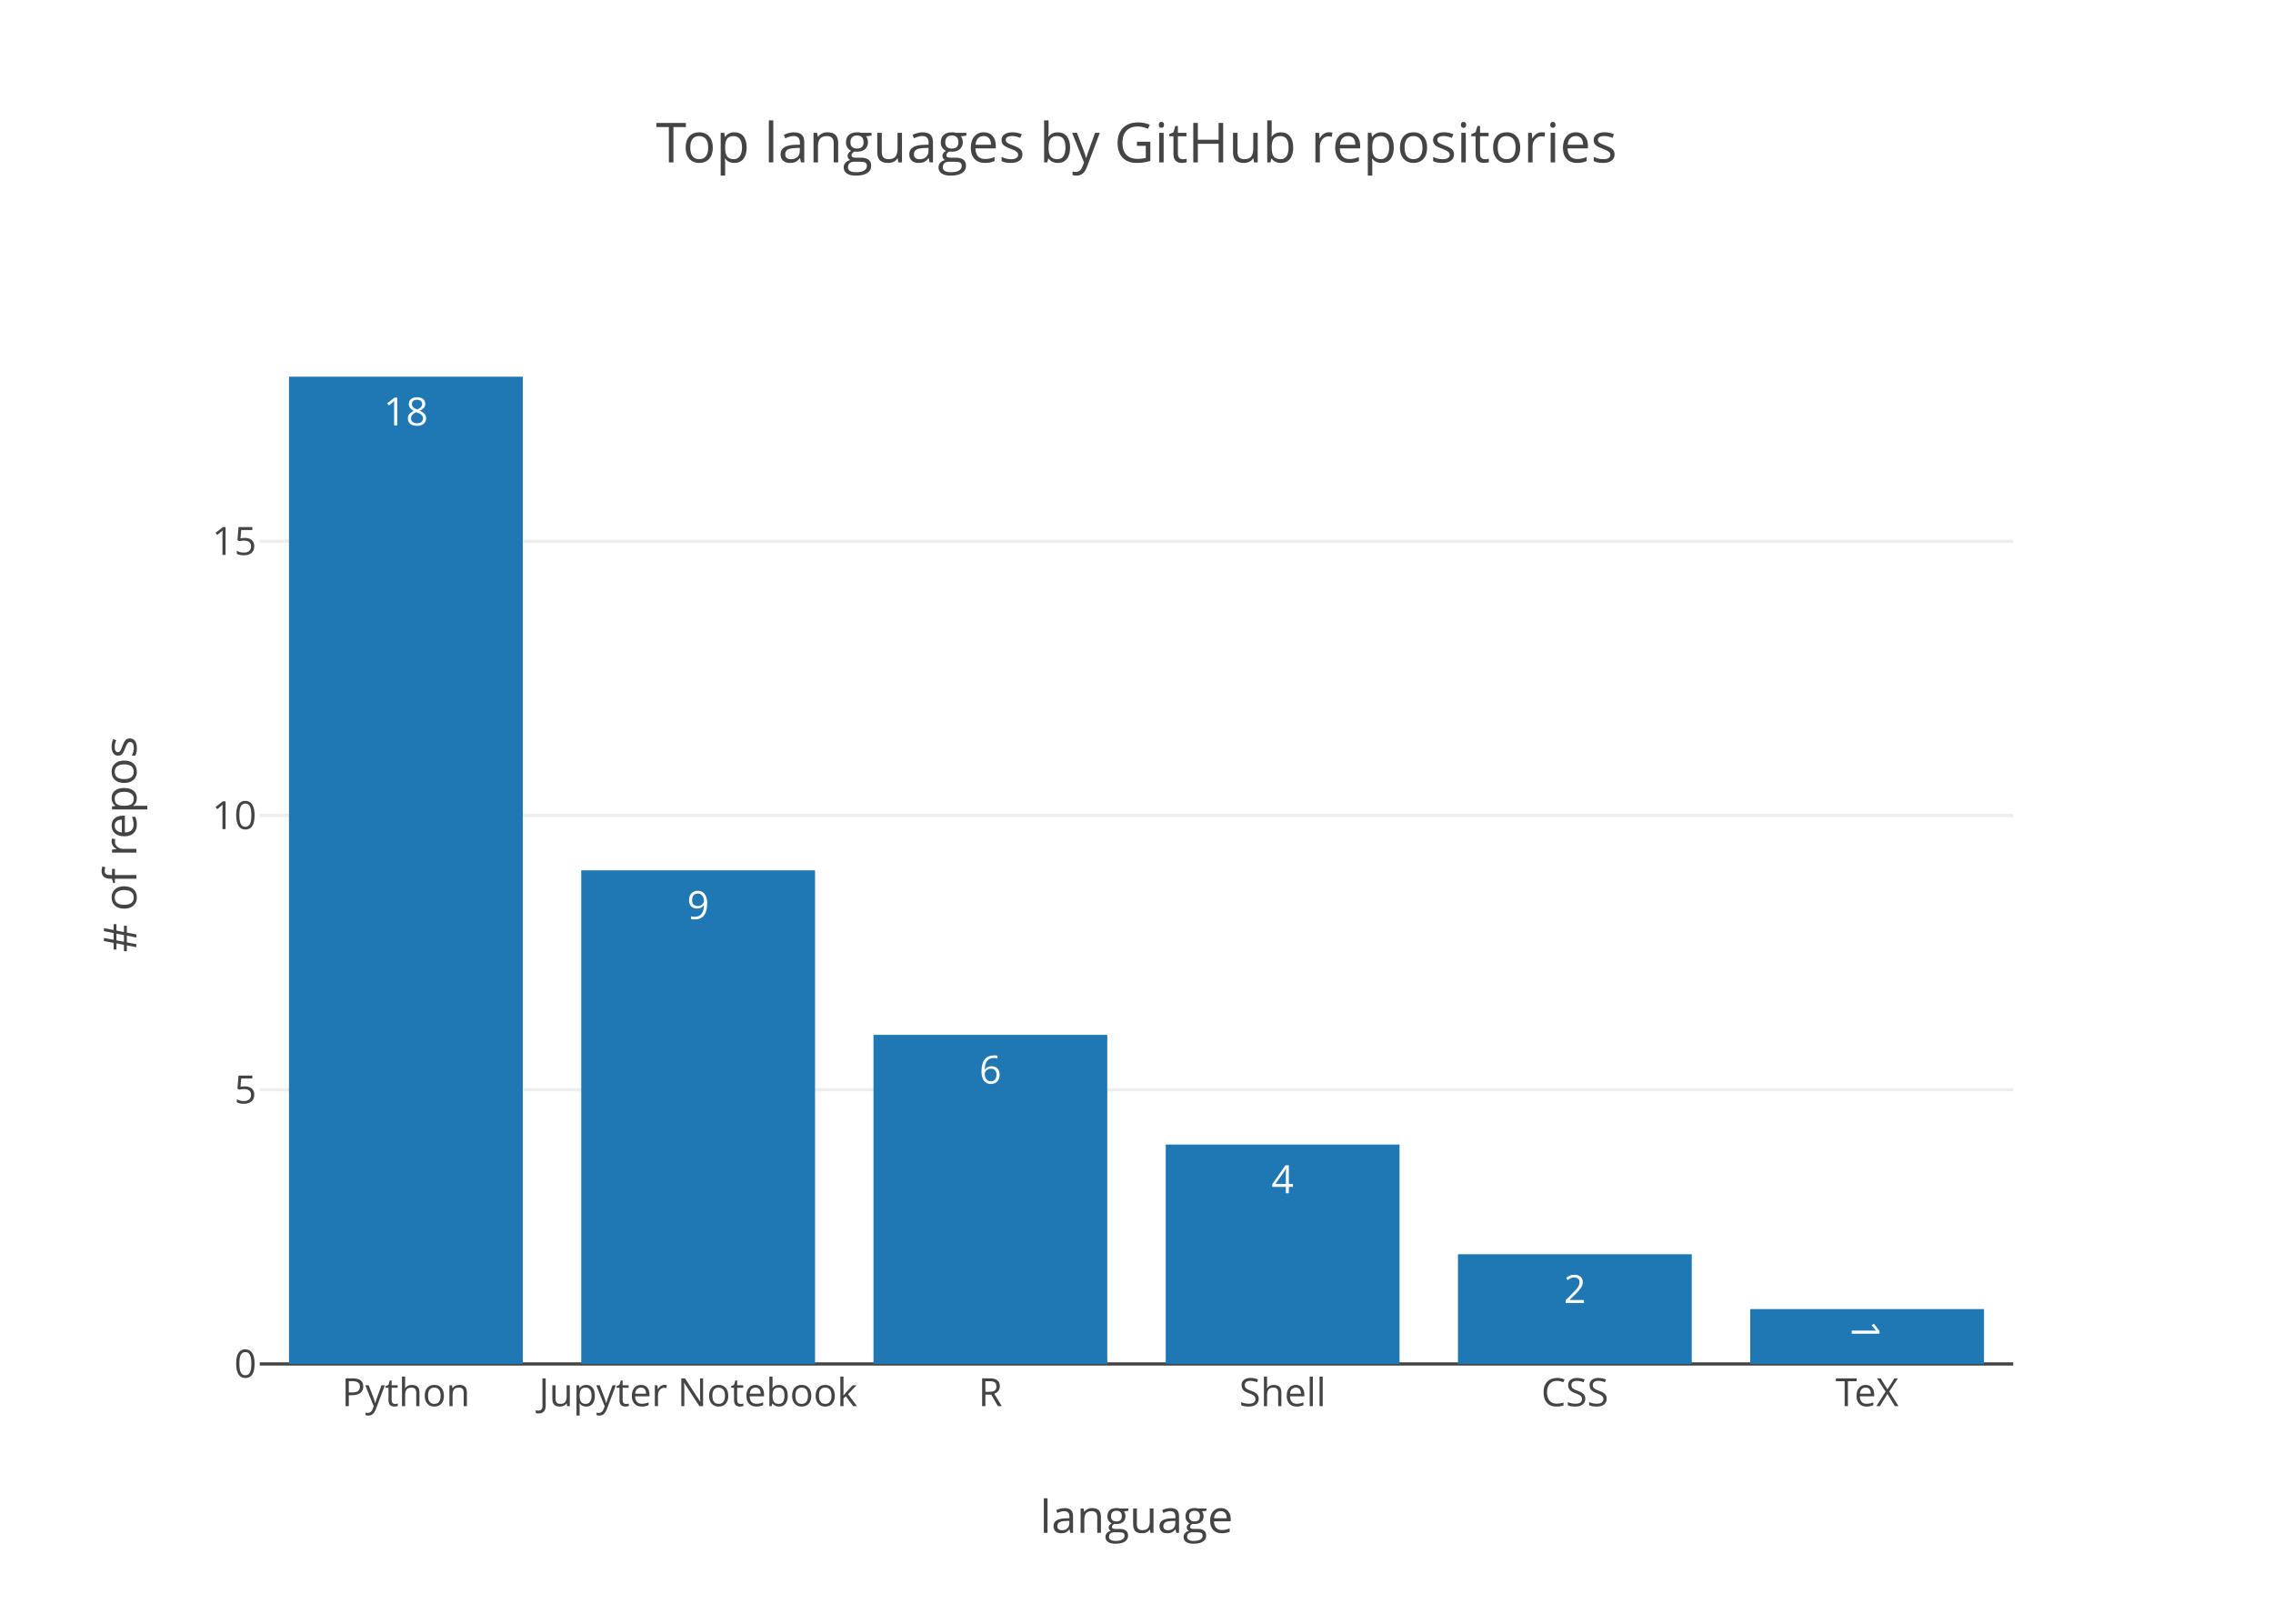
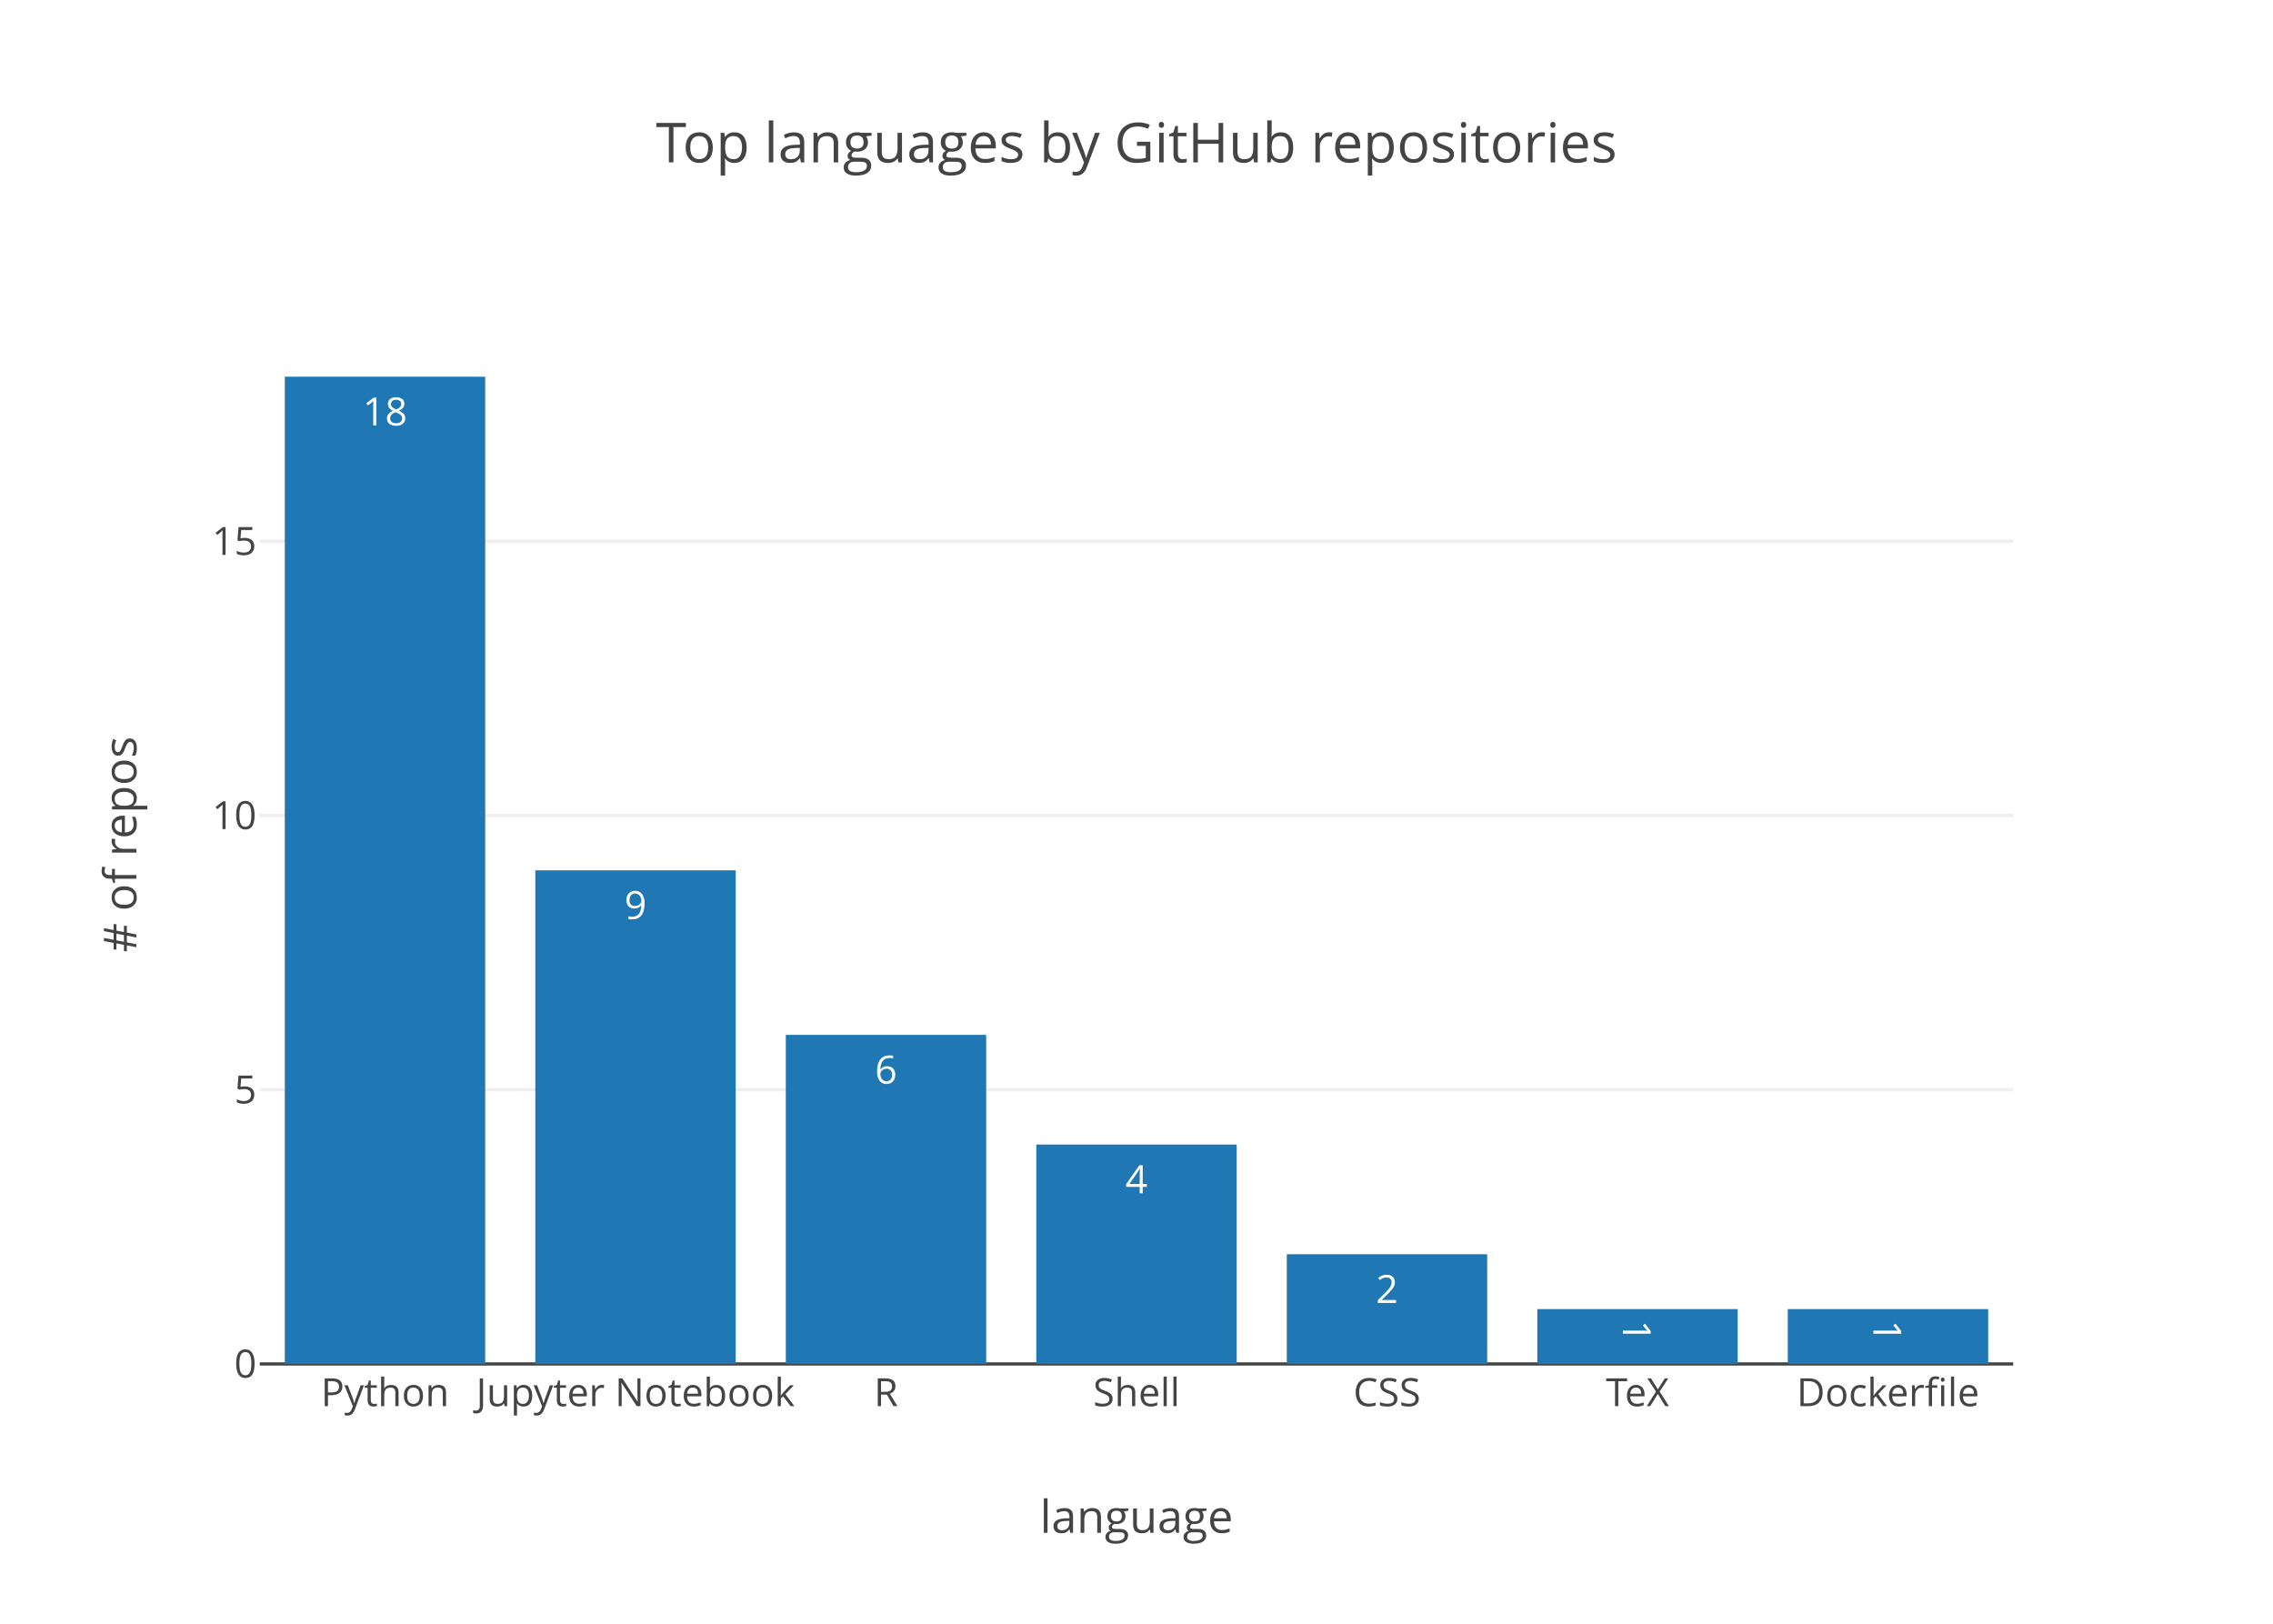
<svg xmlns="http://www.w3.org/2000/svg" class="main-svg" width="700" height="500" viewBox="0 0 700 500">
  <rect x="0" y="0" width="700" height="500" style="fill: rgb(255, 255, 255); fill-opacity: 1;" />
-   <defs id="defs-4c15b8">
+   <defs id="defs-254c00">
    <g class="clips">
-       <clipPath id="clip4c15b8xyplot" class="plotclip">
+       <clipPath id="clip254c00xyplot" class="plotclip">
        <rect width="540" height="320" />
      </clipPath>
-       <clipPath class="axesclip" id="clip4c15b8x">
+       <clipPath class="axesclip" id="clip254c00x">
        <rect x="80" y="0" width="540" height="500" />
      </clipPath>
-       <clipPath class="axesclip" id="clip4c15b8y">
+       <clipPath class="axesclip" id="clip254c00y">
        <rect x="0" y="100" width="700" height="320" />
      </clipPath>
-       <clipPath class="axesclip" id="clip4c15b8xy">
+       <clipPath class="axesclip" id="clip254c00xy">
        <rect x="80" y="100" width="540" height="320" />
      </clipPath>
    </g>
    <g class="gradients" />
  </defs>
  <g class="bglayer" />
  <g class="layer-below">
    <g class="imagelayer" />
    <g class="shapelayer" />
  </g>
  <g class="cartesianlayer">
    <g class="subplot xy">
      <g class="layer-subplot">
        <g class="shapelayer" />
        <g class="imagelayer" />
      </g>
      <g class="gridlayer">
        <g class="x" />
        <g class="y">
          <path class="ygrid crisp" transform="translate(0,335.56)" d="M80,0h540" style="stroke: rgb(238, 238, 238); stroke-opacity: 1; stroke-width: 1px;" />
          <path class="ygrid crisp" transform="translate(0,251.11)" d="M80,0h540" style="stroke: rgb(238, 238, 238); stroke-opacity: 1; stroke-width: 1px;" />
          <path class="ygrid crisp" transform="translate(0,166.67)" d="M80,0h540" style="stroke: rgb(238, 238, 238); stroke-opacity: 1; stroke-width: 1px;" />
        </g>
      </g>
      <g class="zerolinelayer">
        <path class="yzl zl crisp" transform="translate(0,420)" d="M80,0h540" style="stroke: rgb(68, 68, 68); stroke-opacity: 1; stroke-width: 1px;" />
      </g>
      <path class="xlines-below" />
      <path class="ylines-below" />
      <g class="overlines-below" />
      <g class="xaxislayer-below" />
      <g class="yaxislayer-below" />
      <g class="overaxes-below" />
-       <g class="plot" transform="translate(80, 100)" clip-path="url('#clip4c15b8xyplot')">
+       <g class="plot" transform="translate(80, 100)" clip-path="url('#clip254c00xyplot')">
        <g class="barlayer mlayer">
          <g class="trace bars" style="opacity: 1;">
            <g class="points">
              <g class="point">
-                 <path d="M9,320V16H81V320Z" style="vector-effect: non-scaling-stroke; opacity: 1; stroke-width: 0px; fill: rgb(31, 119, 180); fill-opacity: 1;" />
-                 <text class="bartext bartext-inside" transform="translate(45 31)" text-anchor="middle" data-notex="1" x="0" y="0" style="font-family: 'Open Sans', verdana, arial, sans-serif; font-size: 12px; fill: rgb(255, 255, 255); fill-opacity: 1; white-space: pre;">18</text>
+                 <path d="M7.71,320V16H69.43V320Z" style="vector-effect: non-scaling-stroke; opacity: 1; stroke-width: 0px; fill: rgb(31, 119, 180); fill-opacity: 1;" />
+                 <text class="bartext bartext-inside" transform="translate(38.57 31)" text-anchor="middle" data-notex="1" x="0" y="0" style="font-family: 'Open Sans', verdana, arial, sans-serif; font-size: 12px; fill: rgb(255, 255, 255); fill-opacity: 1; white-space: pre;">18</text>
              </g>
              <g class="point">
-                 <path d="M99,320V168H171V320Z" style="vector-effect: non-scaling-stroke; opacity: 1; stroke-width: 0px; fill: rgb(31, 119, 180); fill-opacity: 1;" />
-                 <text class="bartext bartext-inside" transform="translate(135 183)" text-anchor="middle" data-notex="1" x="0" y="0" style="font-family: 'Open Sans', verdana, arial, sans-serif; font-size: 12px; fill: rgb(255, 255, 255); fill-opacity: 1; white-space: pre;">9</text>
+                 <path d="M84.86,320V168H146.57V320Z" style="vector-effect: non-scaling-stroke; opacity: 1; stroke-width: 0px; fill: rgb(31, 119, 180); fill-opacity: 1;" />
+                 <text class="bartext bartext-inside" transform="translate(115.715 183)" text-anchor="middle" data-notex="1" x="0" y="0" style="font-family: 'Open Sans', verdana, arial, sans-serif; font-size: 12px; fill: rgb(255, 255, 255); fill-opacity: 1; white-space: pre;">9</text>
              </g>
              <g class="point">
-                 <path d="M189,320V218.67H261V320Z" style="vector-effect: non-scaling-stroke; opacity: 1; stroke-width: 0px; fill: rgb(31, 119, 180); fill-opacity: 1;" />
-                 <text class="bartext bartext-inside" transform="translate(225 233.67)" text-anchor="middle" data-notex="1" x="0" y="0" style="font-family: 'Open Sans', verdana, arial, sans-serif; font-size: 12px; fill: rgb(255, 255, 255); fill-opacity: 1; white-space: pre;">6</text>
+                 <path d="M162,320V218.67H223.71V320Z" style="vector-effect: non-scaling-stroke; opacity: 1; stroke-width: 0px; fill: rgb(31, 119, 180); fill-opacity: 1;" />
+                 <text class="bartext bartext-inside" transform="translate(192.855 233.67)" text-anchor="middle" data-notex="1" x="0" y="0" style="font-family: 'Open Sans', verdana, arial, sans-serif; font-size: 12px; fill: rgb(255, 255, 255); fill-opacity: 1; white-space: pre;">6</text>
              </g>
              <g class="point">
-                 <path d="M279,320V252.44H351V320Z" style="vector-effect: non-scaling-stroke; opacity: 1; stroke-width: 0px; fill: rgb(31, 119, 180); fill-opacity: 1;" />
-                 <text class="bartext bartext-inside" transform="translate(315 267.44)" text-anchor="middle" data-notex="1" x="0" y="0" style="font-family: 'Open Sans', verdana, arial, sans-serif; font-size: 12px; fill: rgb(255, 255, 255); fill-opacity: 1; white-space: pre;">4</text>
+                 <path d="M239.14,320V252.44H300.86V320Z" style="vector-effect: non-scaling-stroke; opacity: 1; stroke-width: 0px; fill: rgb(31, 119, 180); fill-opacity: 1;" />
+                 <text class="bartext bartext-inside" transform="translate(270 267.44)" text-anchor="middle" data-notex="1" x="0" y="0" style="font-family: 'Open Sans', verdana, arial, sans-serif; font-size: 12px; fill: rgb(255, 255, 255); fill-opacity: 1; white-space: pre;">4</text>
              </g>
              <g class="point">
-                 <path d="M369,320V286.22H441V320Z" style="vector-effect: non-scaling-stroke; opacity: 1; stroke-width: 0px; fill: rgb(31, 119, 180); fill-opacity: 1;" />
-                 <text class="bartext bartext-inside" transform="translate(405 301.22)" text-anchor="middle" data-notex="1" x="0" y="0" style="font-family: 'Open Sans', verdana, arial, sans-serif; font-size: 12px; fill: rgb(255, 255, 255); fill-opacity: 1; white-space: pre;">2</text>
+                 <path d="M316.29,320V286.22H378V320Z" style="vector-effect: non-scaling-stroke; opacity: 1; stroke-width: 0px; fill: rgb(31, 119, 180); fill-opacity: 1;" />
+                 <text class="bartext bartext-inside" transform="translate(347.145 301.22)" text-anchor="middle" data-notex="1" x="0" y="0" style="font-family: 'Open Sans', verdana, arial, sans-serif; font-size: 12px; fill: rgb(255, 255, 255); fill-opacity: 1; white-space: pre;">2</text>
              </g>
              <g class="point">
-                 <path d="M459,320V303.11H531V320Z" style="vector-effect: non-scaling-stroke; opacity: 1; stroke-width: 0px; fill: rgb(31, 119, 180); fill-opacity: 1;" />
-                 <text class="bartext bartext-inside" transform="translate(495 314.6725)rotate(90 0 -4.75) " text-anchor="middle" data-notex="1" x="0" y="0" style="font-family: 'Open Sans', verdana, arial, sans-serif; font-size: 12px; fill: rgb(255, 255, 255); fill-opacity: 1; white-space: pre;">1</text>
+                 <path d="M393.43,320V303.11H455.14V320Z" style="vector-effect: non-scaling-stroke; opacity: 1; stroke-width: 0px; fill: rgb(31, 119, 180); fill-opacity: 1;" />
+                 <text class="bartext bartext-inside" transform="translate(424.285 314.4225)rotate(90 0 -4.5) " text-anchor="middle" data-notex="1" x="0" y="0" style="font-family: 'Open Sans', verdana, arial, sans-serif; font-size: 12px; fill: rgb(255, 255, 255); fill-opacity: 1; white-space: pre;">1</text>
+               </g>
+               <g class="point">
+                 <path d="M470.57,320V303.11H532.29V320Z" style="vector-effect: non-scaling-stroke; opacity: 1; stroke-width: 0px; fill: rgb(31, 119, 180); fill-opacity: 1;" />
+                 <text class="bartext bartext-inside" transform="translate(501.43 314.4225)rotate(90 0 -4.5) " text-anchor="middle" data-notex="1" x="0" y="0" style="font-family: 'Open Sans', verdana, arial, sans-serif; font-size: 12px; fill: rgb(255, 255, 255); fill-opacity: 1; white-space: pre;">1</text>
              </g>
            </g>
          </g>
        </g>
      </g>
      <g class="overplot" />
      <path class="xlines-above crisp" d="M0,0" style="fill: none;" />
      <path class="ylines-above crisp" d="M0,0" style="fill: none;" />
      <g class="overlines-above" />
      <g class="xaxislayer-above">
        <g class="xtick">
-           <text text-anchor="middle" x="0" y="433" transform="translate(125,0)" style="font-family: 'Open Sans', verdana, arial, sans-serif; font-size: 12px; fill: rgb(68, 68, 68); fill-opacity: 1; white-space: pre;">Python</text>
+           <text text-anchor="middle" x="0" y="433" transform="translate(118.57,0)" style="font-family: 'Open Sans', verdana, arial, sans-serif; font-size: 12px; fill: rgb(68, 68, 68); fill-opacity: 1; white-space: pre;">Python</text>
        </g>
        <g class="xtick">
-           <text text-anchor="middle" x="0" y="433" transform="translate(215,0)" style="font-family: 'Open Sans', verdana, arial, sans-serif; font-size: 12px; fill: rgb(68, 68, 68); fill-opacity: 1; white-space: pre;">Jupyter Notebook</text>
+           <text text-anchor="middle" x="0" y="433" transform="translate(195.71,0)" style="font-family: 'Open Sans', verdana, arial, sans-serif; font-size: 12px; fill: rgb(68, 68, 68); fill-opacity: 1; white-space: pre;">Jupyter Notebook</text>
        </g>
        <g class="xtick">
-           <text text-anchor="middle" x="0" y="433" transform="translate(305,0)" style="font-family: 'Open Sans', verdana, arial, sans-serif; font-size: 12px; fill: rgb(68, 68, 68); fill-opacity: 1; white-space: pre;">R</text>
+           <text text-anchor="middle" x="0" y="433" transform="translate(272.86,0)" style="font-family: 'Open Sans', verdana, arial, sans-serif; font-size: 12px; fill: rgb(68, 68, 68); fill-opacity: 1; white-space: pre;">R</text>
        </g>
        <g class="xtick">
-           <text text-anchor="middle" x="0" y="433" transform="translate(395,0)" style="font-family: 'Open Sans', verdana, arial, sans-serif; font-size: 12px; fill: rgb(68, 68, 68); fill-opacity: 1; white-space: pre;">Shell</text>
+           <text text-anchor="middle" x="0" y="433" transform="translate(350,0)" style="font-family: 'Open Sans', verdana, arial, sans-serif; font-size: 12px; fill: rgb(68, 68, 68); fill-opacity: 1; white-space: pre;">Shell</text>
        </g>
        <g class="xtick">
-           <text text-anchor="middle" x="0" y="433" transform="translate(485,0)" style="font-family: 'Open Sans', verdana, arial, sans-serif; font-size: 12px; fill: rgb(68, 68, 68); fill-opacity: 1; white-space: pre;">CSS</text>
+           <text text-anchor="middle" x="0" y="433" transform="translate(427.14,0)" style="font-family: 'Open Sans', verdana, arial, sans-serif; font-size: 12px; fill: rgb(68, 68, 68); fill-opacity: 1; white-space: pre;">CSS</text>
        </g>
        <g class="xtick">
-           <text text-anchor="middle" x="0" y="433" transform="translate(575,0)" style="font-family: 'Open Sans', verdana, arial, sans-serif; font-size: 12px; fill: rgb(68, 68, 68); fill-opacity: 1; white-space: pre;">TeX</text>
+           <text text-anchor="middle" x="0" y="433" transform="translate(504.29,0)" style="font-family: 'Open Sans', verdana, arial, sans-serif; font-size: 12px; fill: rgb(68, 68, 68); fill-opacity: 1; white-space: pre;">TeX</text>
+         </g>
+         <g class="xtick">
+           <text text-anchor="middle" x="0" y="433" transform="translate(581.43,0)" style="font-family: 'Open Sans', verdana, arial, sans-serif; font-size: 12px; fill: rgb(68, 68, 68); fill-opacity: 1; white-space: pre;">Dockerfile</text>
        </g>
      </g>
      <g class="yaxislayer-above">
        <g class="ytick">
          <text text-anchor="end" x="79" y="4.2" transform="translate(0,420)" style="font-family: 'Open Sans', verdana, arial, sans-serif; font-size: 12px; fill: rgb(68, 68, 68); fill-opacity: 1; white-space: pre;">0</text>
        </g>
        <g class="ytick">
          <text text-anchor="end" x="79" y="4.2" transform="translate(0,335.56)" style="font-family: 'Open Sans', verdana, arial, sans-serif; font-size: 12px; fill: rgb(68, 68, 68); fill-opacity: 1; white-space: pre;">5</text>
        </g>
        <g class="ytick">
          <text text-anchor="end" x="79" y="4.2" transform="translate(0,251.11)" style="font-family: 'Open Sans', verdana, arial, sans-serif; font-size: 12px; fill: rgb(68, 68, 68); fill-opacity: 1; white-space: pre;">10</text>
        </g>
        <g class="ytick">
          <text text-anchor="end" x="79" y="4.2" transform="translate(0,166.67)" style="font-family: 'Open Sans', verdana, arial, sans-serif; font-size: 12px; fill: rgb(68, 68, 68); fill-opacity: 1; white-space: pre;">15</text>
        </g>
      </g>
      <g class="overaxes-above" />
    </g>
  </g>
  <g class="polarlayer" />
  <g class="ternarylayer" />
  <g class="geolayer" />
  <g class="pielayer" />
  <g class="sunburstlayer" />
  <g class="glimages" />
-   <defs id="topdefs-4c15b8">
+   <defs id="topdefs-254c00">
    <g class="clips" />
  </defs>
  <g class="layer-above">
    <g class="imagelayer" />
    <g class="shapelayer" />
  </g>
  <g class="infolayer">
    <g class="g-gtitle">
      <text class="gtitle" x="350" y="50" text-anchor="middle" dy="0em" style="font-family: 'Open Sans', verdana, arial, sans-serif; font-size: 17px; fill: rgb(68, 68, 68); opacity: 1; font-weight: normal; white-space: pre;">Top languages by GitHub repositories</text>
    </g>
    <g class="g-xtitle">
      <text class="xtitle" x="350" y="472" text-anchor="middle" style="font-family: 'Open Sans', verdana, arial, sans-serif; font-size: 14px; fill: rgb(68, 68, 68); opacity: 1; font-weight: normal; white-space: pre;">language</text>
    </g>
    <g class="g-ytitle">
      <text class="ytitle" transform="rotate(-90,42,260)" x="42" y="260" text-anchor="middle" style="font-family: 'Open Sans', verdana, arial, sans-serif; font-size: 14px; fill: rgb(68, 68, 68); opacity: 1; font-weight: normal; white-space: pre;"># of repos</text>
    </g>
  </g>
</svg>
